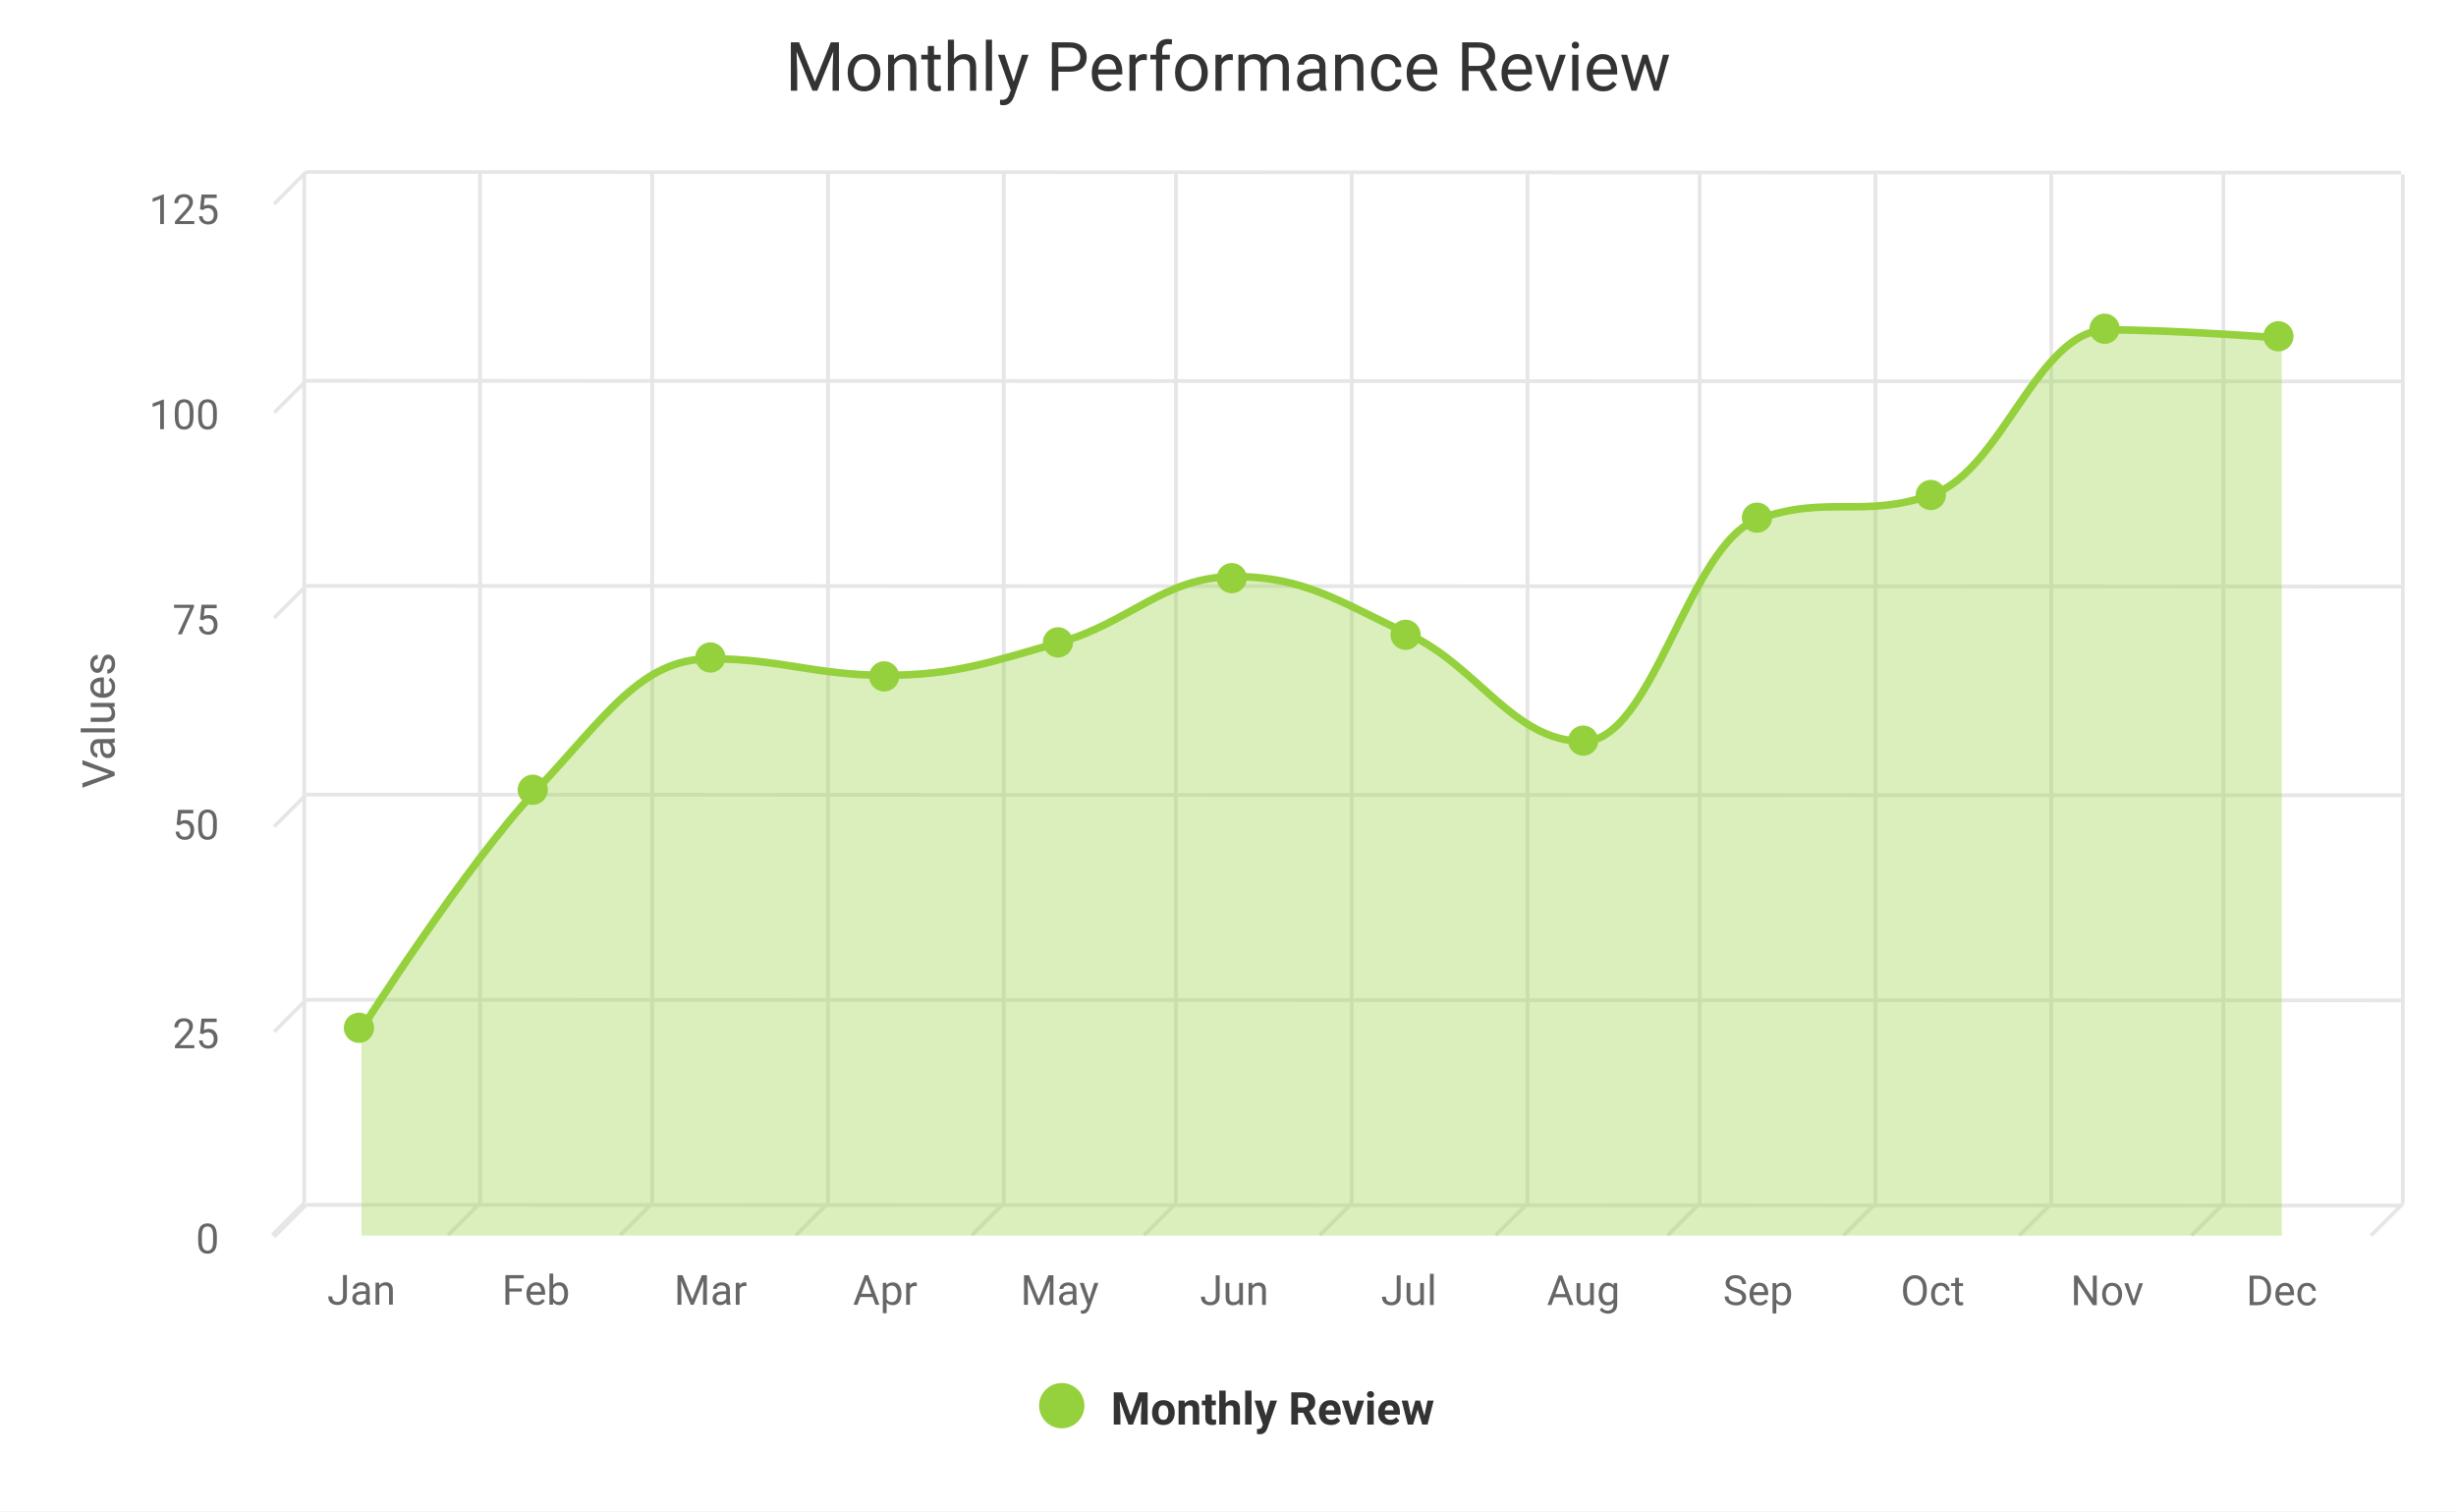
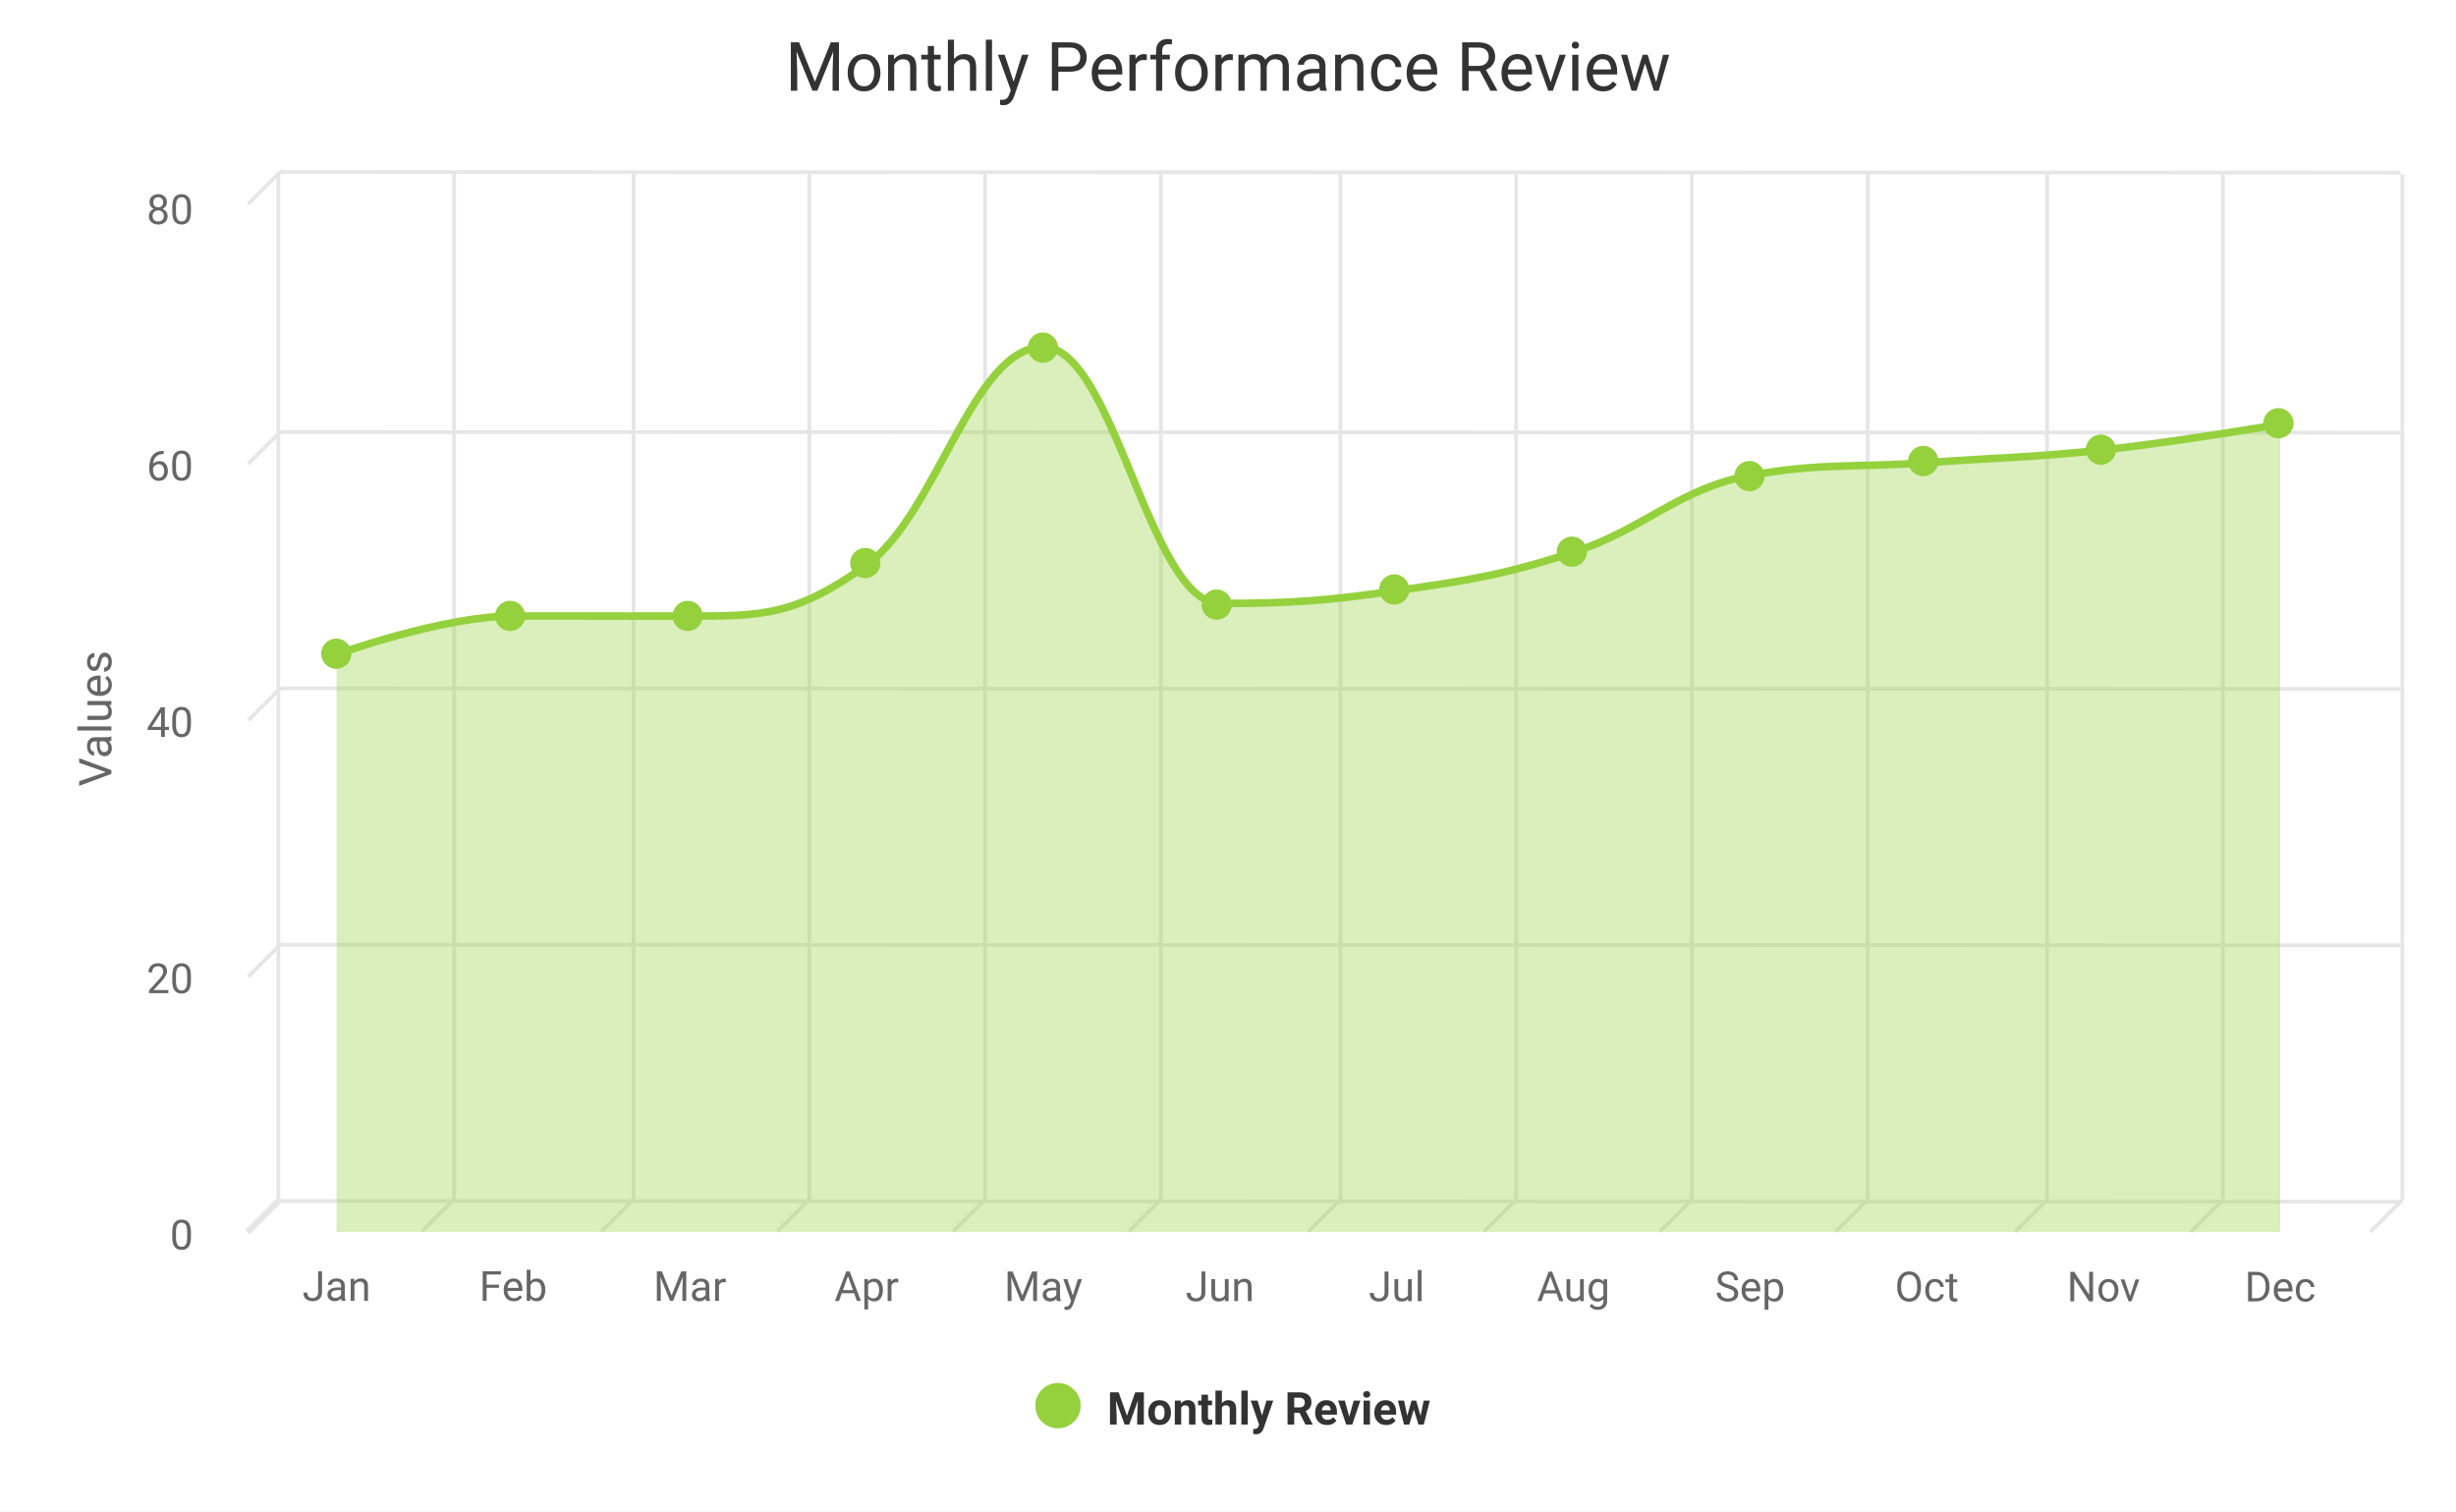
<svg xmlns="http://www.w3.org/2000/svg" version="1.1" class="highcharts-root" style="font-family: Roboto; font-size: 12px;" width="650" height="400" viewBox="0 0 650 400" aria-label="Interactive chart" aria-hidden="false">
  <defs aria-hidden="true">
-     <clipPath id="highcharts-kb8c72h-1403-">
+     <clipPath id="highcharts-o9u6zjk-2263-">
      <rect x="0" y="0" width="650" height="400" fill="none" />
    </clipPath>
-     <clipPath id="highcharts-kb8c72h-1416-">
+     <clipPath id="highcharts-o9u6zjk-2276-">
      <rect x="0" y="0" width="650" height="400" fill="none" />
    </clipPath>
  </defs>
  <rect fill="#ffffff" class="highcharts-background" x="0" y="0" width="650" height="400" rx="0" ry="0" aria-hidden="true" />
  <g stroke-linejoin="round" class="highcharts-3d-frame highcharts-3d-frame-bottom" data-z-index="-1000" aria-hidden="true">
-     <path fill="none" d="M 71.582 327.8 L 626.99 327.969 L 635.466 319.494 L 80.058 319.325 Z" visibility="hidden" />
-     <path fill="none" d="M 81.01 318.373 L 635.449 318.542 L 626.99 327 L 72.551 326.831 Z" />
-     <path fill="none" d="M 71.582 327.8 L 80.058 319.325 L 81.01 318.373 L 72.551 326.831 Z" visibility="hidden" />
-     <path fill="none" d="M 635.466 319.494 L 626.99 327.969 L 626.99 327 L 635.449 318.542 Z" />
-     <path fill="none" d="M 626.99 327.969 L 71.582 327.8 L 72.551 326.831 L 626.99 327 Z" />
-     <path fill="none" d="M 80.058 319.325 L 635.466 319.494 L 635.449 318.542 L 81.01 318.373 Z" visibility="hidden" />
+     <path fill="none" d="M 64.723 326.798 L 626.85 326.969 L 635.325 318.495 L 73.198 318.324 Z" visibility="hidden" />
+     <path fill="none" d="M 74.15 317.372 L 635.308 317.543 L 626.85 326 L 65.692 325.829 Z" />
+     <path fill="none" d="M 64.723 326.798 L 73.198 318.324 L 74.15 317.372 L 65.692 325.829 Z" visibility="hidden" />
+     <path fill="none" d="M 635.325 318.495 L 626.85 326.969 L 626.85 326 L 635.308 317.543 Z" />
+     <path fill="none" d="M 626.85 326.969 L 64.723 326.798 L 65.692 325.829 L 626.85 326 Z" />
+     <path fill="none" d="M 73.198 318.324 L 635.325 318.495 L 635.308 317.543 L 74.15 317.372 Z" visibility="hidden" />
  </g>
  <g stroke-linejoin="round" class="highcharts-3d-frame highcharts-3d-frame-left" data-z-index="-1000" aria-hidden="true">
-     <path fill="none" d="M 71.582 327.8 L 72.551 326.831 L 81.01 318.373 L 80.058 319.325 Z" visibility="hidden" />
-     <path fill="none" d="M 80.058 45.983 L 81.01 46 L 72.551 54.458 L 71.582 54.458 Z" />
-     <path fill="none" d="M 80.058 319.325 L 80.058 45.983 L 71.582 54.458 L 71.582 327.8 Z" visibility="hidden" />
-     <path fill="none" d="M 81.01 46 L 81.01 318.373 L 72.551 326.831 L 72.551 54.458 Z" />
-     <path fill="none" d="M 71.582 327.8 L 71.582 54.458 L 72.551 54.458 L 72.551 326.831 Z" />
-     <path fill="none" d="M 80.058 45.983 L 80.058 319.325 L 81.01 318.373 L 81.01 46 Z" visibility="hidden" />
+     <path fill="none" d="M 64.723 326.798 L 65.692 325.829 L 74.15 317.372 L 73.198 318.324 Z" visibility="hidden" />
+     <path fill="none" d="M 73.198 45.983 L 74.15 46 L 65.692 54.457 L 64.723 54.457 Z" />
+     <path fill="none" d="M 73.198 318.324 L 73.198 45.983 L 64.723 54.457 L 64.723 326.798 Z" visibility="hidden" />
+     <path fill="none" d="M 74.15 46 L 74.15 317.372 L 65.692 325.829 L 65.692 54.457 Z" />
+     <path fill="none" d="M 64.723 326.798 L 64.723 54.457 L 65.692 54.457 L 65.692 325.829 Z" />
+     <path fill="none" d="M 73.198 45.983 L 73.198 318.324 L 74.15 317.372 L 74.15 46 Z" visibility="hidden" />
  </g>
  <g stroke-linejoin="round" class="highcharts-3d-frame highcharts-3d-frame-back" data-z-index="-1000" aria-hidden="true">
-     <path fill="none" d="M 635.466 319.494 L 80.058 319.325 L 81.01 318.373 L 635.449 318.542 Z" visibility="hidden" />
-     <path fill="none" d="M 80.058 45.983 L 635.466 46.152 L 635.449 46.169 L 81.01 46 Z" />
-     <path fill="none" d="M 80.058 319.325 L 80.058 45.983 L 81.01 46 L 81.01 318.373 Z" visibility="hidden" />
-     <path fill="none" d="M 635.466 46.152 L 635.466 319.494 L 635.449 318.542 L 635.449 46.169 Z" />
-     <path fill="none" d="M 81.01 46 L 635.449 46.169 L 635.449 318.542 L 81.01 318.373 Z" />
-     <path fill="none" d="M 80.058 319.325 L 635.466 319.494 L 635.466 46.152 L 80.058 45.983 Z" visibility="hidden" />
+     <path fill="none" d="M 635.325 318.495 L 73.198 318.324 L 74.15 317.372 L 635.308 317.543 Z" visibility="hidden" />
+     <path fill="none" d="M 73.198 45.983 L 635.325 46.154 L 635.308 46.171 L 74.15 46 Z" />
+     <path fill="none" d="M 73.198 318.324 L 73.198 45.983 L 74.15 46 L 74.15 317.372 Z" visibility="hidden" />
+     <path fill="none" d="M 635.325 46.154 L 635.325 318.495 L 635.308 317.543 L 635.308 46.171 Z" />
+     <path fill="none" d="M 74.15 46 L 635.308 46.171 L 635.308 317.543 L 74.15 317.372 Z" />
+     <path fill="none" d="M 73.198 318.324 L 635.325 318.495 L 635.325 46.154 L 73.198 45.983 Z" visibility="hidden" />
  </g>
-   <rect fill="none" class="highcharts-plot-background" x="68" y="46" width="572" height="281" aria-hidden="true" />
+   <rect fill="none" class="highcharts-plot-background" x="61" y="46" width="579" height="280" aria-hidden="true" />
  <g class="highcharts-pane-group" data-z-index="0" aria-hidden="true" />
  <g class="highcharts-grid highcharts-xaxis-grid" data-z-index="1" aria-hidden="true">
-     <path fill="none" stroke="#e6e6e6" stroke-width="1" stroke-dasharray="none" data-z-index="1" class="highcharts-grid-line" d="M 127.052 46.014 L 127.052 318.387 M 118.593 326.845 L 127.052 318.387" opacity="1" />
-     <path fill="none" stroke="#e6e6e6" stroke-width="1" stroke-dasharray="none" data-z-index="1" class="highcharts-grid-line" d="M 172.609 46.028 L 172.609 318.401 M 164.15 326.859 L 172.609 318.401" opacity="1" />
-     <path fill="none" stroke="#e6e6e6" stroke-width="1" stroke-dasharray="none" data-z-index="1" class="highcharts-grid-line" d="M 219.135 46.042 L 219.135 318.415 M 210.676 326.873 L 219.135 318.415" opacity="1" />
-     <path fill="none" stroke="#e6e6e6" stroke-width="1" stroke-dasharray="none" data-z-index="1" class="highcharts-grid-line" d="M 265.662 46.056 L 265.662 318.429 M 257.202 326.887 L 265.662 318.429" opacity="1" />
-     <path fill="none" stroke="#e6e6e6" stroke-width="1" stroke-dasharray="none" data-z-index="1" class="highcharts-grid-line" d="M 311.219 46.07 L 311.219 318.443 M 302.759 326.901 L 311.219 318.443" opacity="1" />
-     <path fill="none" stroke="#e6e6e6" stroke-width="1" stroke-dasharray="none" data-z-index="1" class="highcharts-grid-line" d="M 357.745 46.084 L 357.745 318.457 M 349.286 326.915 L 357.745 318.457" opacity="1" />
-     <path fill="none" stroke="#e6e6e6" stroke-width="1" stroke-dasharray="none" data-z-index="1" class="highcharts-grid-line" d="M 404.271 46.098 L 404.271 318.471 M 395.812 326.93 L 404.271 318.471" opacity="1" />
-     <path fill="none" stroke="#e6e6e6" stroke-width="1" stroke-dasharray="none" data-z-index="1" class="highcharts-grid-line" d="M 449.828 46.112 L 449.828 318.485 M 441.369 326.943 L 449.828 318.485" opacity="1" />
-     <path fill="none" stroke="#e6e6e6" stroke-width="1" stroke-dasharray="none" data-z-index="1" class="highcharts-grid-line" d="M 496.355 46.127 L 496.355 318.499 M 487.895 326.958 L 496.355 318.499" opacity="1" />
-     <path fill="none" stroke="#e6e6e6" stroke-width="1" stroke-dasharray="none" data-z-index="1" class="highcharts-grid-line" d="M 542.881 46.141 L 542.881 318.514 M 534.422 326.972 L 542.881 318.514" opacity="1" />
-     <path fill="none" stroke="#e6e6e6" stroke-width="1" stroke-dasharray="none" data-z-index="1" class="highcharts-grid-line" d="M 588.438 46.155 L 588.438 318.527 M 579.979 326.986 L 588.438 318.527" opacity="1" />
-     <path fill="none" stroke="#e6e6e6" stroke-width="1" stroke-dasharray="none" data-z-index="1" class="highcharts-grid-line" d="M 635.934 46.169 L 635.934 318.542 M 627.474 327 L 635.934 318.542" opacity="1" />
-     <path fill="none" stroke="#e6e6e6" stroke-width="1" stroke-dasharray="none" data-z-index="1" class="highcharts-grid-line" d="M 80.526 46 L 80.526 318.373 M 72.066 326.831 L 80.526 318.373" opacity="1" />
+     <path fill="none" stroke="#e6e6e6" stroke-width="1" stroke-dasharray="none" data-z-index="1" class="highcharts-grid-line" d="M 120.187 46.014 L 120.187 317.386 M 111.728 325.843 L 120.187 317.386" opacity="1" />
+     <path fill="none" stroke="#e6e6e6" stroke-width="1" stroke-dasharray="none" data-z-index="1" class="highcharts-grid-line" d="M 167.677 46.028 L 167.677 317.4 M 159.218 325.858 L 167.677 317.4" opacity="1" />
+     <path fill="none" stroke="#e6e6e6" stroke-width="1" stroke-dasharray="none" data-z-index="1" class="highcharts-grid-line" d="M 214.197 46.043 L 214.197 317.414 M 205.739 325.872 L 214.197 317.414" opacity="1" />
+     <path fill="none" stroke="#e6e6e6" stroke-width="1" stroke-dasharray="none" data-z-index="1" class="highcharts-grid-line" d="M 260.718 46.057 L 260.718 317.429 M 252.26 325.886 L 260.718 317.429" opacity="1" />
+     <path fill="none" stroke="#e6e6e6" stroke-width="1" stroke-dasharray="none" data-z-index="1" class="highcharts-grid-line" d="M 307.239 46.071 L 307.239 317.443 M 298.781 325.9 L 307.239 317.443" opacity="1" />
+     <path fill="none" stroke="#e6e6e6" stroke-width="1" stroke-dasharray="none" data-z-index="1" class="highcharts-grid-line" d="M 354.729 46.085 L 354.729 317.457 M 346.271 325.915 L 354.729 317.457" opacity="1" />
+     <path fill="none" stroke="#e6e6e6" stroke-width="1" stroke-dasharray="none" data-z-index="1" class="highcharts-grid-line" d="M 401.25 46.1 L 401.25 317.471 M 392.792 325.929 L 401.25 317.471" opacity="1" />
+     <path fill="none" stroke="#e6e6e6" stroke-width="1" stroke-dasharray="none" data-z-index="1" class="highcharts-grid-line" d="M 447.771 46.114 L 447.771 317.486 M 439.312 325.943 L 447.771 317.486" opacity="1" />
+     <path fill="none" stroke="#e6e6e6" stroke-width="1" stroke-dasharray="none" data-z-index="1" class="highcharts-grid-line" d="M 494.292 46.128 L 494.292 317.5 M 485.833 325.957 L 494.292 317.5" opacity="1" />
+     <path fill="none" stroke="#e6e6e6" stroke-width="1" stroke-dasharray="none" data-z-index="1" class="highcharts-grid-line" d="M 541.782 46.142 L 541.782 317.514 M 533.323 325.972 L 541.782 317.514" opacity="1" />
+     <path fill="none" stroke="#e6e6e6" stroke-width="1" stroke-dasharray="none" data-z-index="1" class="highcharts-grid-line" d="M 588.303 46.157 L 588.303 317.528 M 579.844 325.986 L 588.303 317.528" opacity="1" />
+     <path fill="none" stroke="#e6e6e6" stroke-width="1" stroke-dasharray="none" data-z-index="1" class="highcharts-grid-line" d="M 635.793 46.171 L 635.793 317.543 M 627.334 326 L 635.793 317.543" opacity="1" />
+     <path fill="none" stroke="#e6e6e6" stroke-width="1" stroke-dasharray="none" data-z-index="1" class="highcharts-grid-line" d="M 73.666 46 L 73.666 317.372 M 65.207 325.829 L 73.666 317.372" opacity="1" />
  </g>
  <g class="highcharts-grid highcharts-zaxis-grid" data-z-index="1" aria-hidden="true" />
  <g class="highcharts-grid highcharts-yaxis-grid" data-z-index="1" aria-hidden="true">
-     <path fill="none" stroke="#e6e6e6" stroke-width="1" stroke-dasharray="none" data-z-index="1" class="highcharts-grid-line" d="M 81.01 318.857 L 635.449 319.026 M 72.551 327.316 L 81.01 318.857" opacity="1" />
-     <path fill="none" stroke="#e6e6e6" stroke-width="1" stroke-dasharray="none" data-z-index="1" class="highcharts-grid-line" d="M 81.01 264.577 L 635.449 264.746 M 72.551 273.035 L 81.01 264.577" opacity="1" />
-     <path fill="none" stroke="#e6e6e6" stroke-width="1" stroke-dasharray="none" data-z-index="1" class="highcharts-grid-line" d="M 81.01 210.296 L 635.449 210.465 M 72.551 218.754 L 81.01 210.296" opacity="1" />
-     <path fill="none" stroke="#e6e6e6" stroke-width="1" stroke-dasharray="none" data-z-index="1" class="highcharts-grid-line" d="M 81.01 155.046 L 635.449 155.215 M 72.551 163.504 L 81.01 155.046" opacity="1" />
-     <path fill="none" stroke="#e6e6e6" stroke-width="1" stroke-dasharray="none" data-z-index="1" class="highcharts-grid-line" d="M 81.01 100.765 L 635.449 100.934 M 72.551 109.224 L 81.01 100.765" opacity="1" />
-     <path fill="none" stroke="#e6e6e6" stroke-width="1" stroke-dasharray="none" data-z-index="1" class="highcharts-grid-line" d="M 81.01 45.515 L 635.449 45.684 M 72.551 53.974 L 81.01 45.515" opacity="1" />
+     <path fill="none" stroke="#e6e6e6" stroke-width="1" stroke-dasharray="none" data-z-index="1" class="highcharts-grid-line" d="M 74.15 317.856 L 635.308 318.027 M 65.692 326.314 L 74.15 317.856" opacity="1" />
+     <path fill="none" stroke="#e6e6e6" stroke-width="1" stroke-dasharray="none" data-z-index="1" class="highcharts-grid-line" d="M 74.15 250.013 L 635.308 250.184 M 65.692 258.471 L 74.15 250.013" opacity="1" />
+     <path fill="none" stroke="#e6e6e6" stroke-width="1" stroke-dasharray="none" data-z-index="1" class="highcharts-grid-line" d="M 74.15 182.17 L 635.308 182.341 M 65.692 190.628 L 74.15 182.17" opacity="1" />
+     <path fill="none" stroke="#e6e6e6" stroke-width="1" stroke-dasharray="none" data-z-index="1" class="highcharts-grid-line" d="M 74.15 114.328 L 635.308 114.498 M 65.692 122.785 L 74.15 114.328" opacity="1" />
+     <path fill="none" stroke="#e6e6e6" stroke-width="1" stroke-dasharray="none" data-z-index="1" class="highcharts-grid-line" d="M 74.15 45.515 L 635.308 45.686 M 65.692 53.973 L 74.15 45.515" opacity="1" />
  </g>
-   <rect fill="none" class="highcharts-plot-border" data-z-index="1" x="68" y="46" width="572" height="281" aria-hidden="true" />
+   <rect fill="none" class="highcharts-plot-border" data-z-index="1" x="61" y="46" width="579" height="280" aria-hidden="true" />
  <g class="highcharts-axis highcharts-xaxis" data-z-index="2" aria-hidden="true">
    <path fill="none" class="highcharts-axis-line" stroke="#ccd6eb" stroke-width="1" data-z-index="7" d="M 0 0" />
  </g>
  <g class="highcharts-axis highcharts-zaxis" data-z-index="2" aria-hidden="true">
    <path fill="none" class="highcharts-axis-line" data-z-index="7" d="M 0 0" />
  </g>
  <g class="highcharts-axis highcharts-yaxis" data-z-index="2" aria-hidden="true">
-     <text x="30.35" data-z-index="7" text-anchor="middle" transform="translate(0,0) rotate(270 30.34972 190.6447)" class="highcharts-axis-title" style="color: rgb(102, 102, 102); fill: rgb(102, 102, 102);" y="190.645" z="12.55">Values</text>
+     <text x="29.478" data-z-index="7" text-anchor="middle" transform="translate(0,0) rotate(270 29.47804 190.1432)" class="highcharts-axis-title" style="color: rgb(102, 102, 102); fill: rgb(102, 102, 102);" y="190.143" z="12.637">Values</text>
    <path fill="none" class="highcharts-axis-line" data-z-index="7" d="M 0 0" />
  </g>
  <g class="highcharts-series-group" data-z-index="3" aria-hidden="false">
-     <g class="highcharts-series highcharts-series-0 highcharts-areaspline-series" data-z-index="0.1" opacity="1" transform="translate(68,46) scale(1 1)" clip-path="url(#highcharts-kb8c72h-1416-)" aria-hidden="true">
-       <path fill="rgb(148,209,61)" fill-opacity="0.35" d="M 27.653 226.364 C 27.653 226.364 55.374 182.792 73.856 163.187 C 92.337 143.582 101.578 128.338 120.059 128.338 C 138.54 128.338 147.781 132.71 166.262 132.71 C 184.743 132.71 193.984 129.232 212.465 124.008 C 230.947 118.784 240.187 106.59 258.669 106.59 C 277.15 106.59 286.391 113.135 304.872 121.857 C 323.353 130.578 332.594 150.198 351.075 150.198 C 369.556 150.198 378.797 97.902 397.278 91.379 C 415.76 84.856 425 91.379 443.481 84.856 C 461.963 78.334 471.203 41.291 489.685 41.291 C 508.166 41.291 535.888 43.484 535.888 43.484 L 535.888 281 C 535.888 281 508.166 281 489.685 281 C 471.203 281 461.963 281 443.481 281 C 425 281 415.76 281 397.278 281 C 378.797 281 369.556 281 351.075 281 C 332.594 281 323.353 281 304.872 281 C 286.391 281 277.15 281 258.669 281 C 240.187 281 230.947 281 212.465 281 C 193.984 281 184.743 281 166.262 281 C 147.781 281 138.54 281 120.059 281 C 101.578 281 92.337 281 73.856 281 C 55.374 281 27.653 281 27.653 281 Z" class="highcharts-area" data-z-index="0" />
-       <path fill="none" d="M 27.653 226.364 C 27.653 226.364 55.374 182.792 73.856 163.187 C 92.337 143.582 101.578 128.338 120.059 128.338 C 138.54 128.338 147.781 132.71 166.262 132.71 C 184.743 132.71 193.984 129.232 212.465 124.008 C 230.947 118.784 240.187 106.59 258.669 106.59 C 277.15 106.59 286.391 113.135 304.872 121.857 C 323.353 130.578 332.594 150.198 351.075 150.198 C 369.556 150.198 378.797 97.902 397.278 91.379 C 415.76 84.856 425 91.379 443.481 84.856 C 461.963 78.334 471.203 41.291 489.685 41.291 C 508.166 41.291 535.888 43.484 535.888 43.484" class="highcharts-graph" data-z-index="1" stroke="#94d13d" stroke-width="2" stroke-linejoin="round" stroke-linecap="round" />
+     <g class="highcharts-series highcharts-series-0 highcharts-areaspline-series" data-z-index="0.1" opacity="1" transform="translate(61,46) scale(1 1)" clip-path="url(#highcharts-o9u6zjk-2276-)" aria-hidden="true">
+       <path fill="rgb(148,209,61)" fill-opacity="0.35" d="M 28.073 127.19 C 28.073 127.19 56.131 117.027 74.836 117.027 C 93.542 117.027 102.894 117.042 121.6 117.042 C 140.305 117.042 149.658 117.042 168.363 103.487 C 187.068 89.933 196.421 45.835 215.126 45.835 C 233.831 45.835 243.184 113.692 261.889 113.692 C 280.594 113.692 289.947 113.022 308.652 110.314 C 327.358 107.606 336.71 106.252 355.415 100.152 C 374.121 94.052 383.473 83.191 402.179 79.813 C 420.884 76.436 430.237 77.787 448.942 76.436 C 467.647 75.084 477 75.087 495.705 73.058 C 514.41 71.028 542.468 66.288 542.468 66.288 L 542.468 280 C 542.468 280 514.41 280 495.705 280 C 477 280 467.647 280 448.942 280 C 430.237 280 420.884 280 402.179 280 C 383.473 280 374.121 280 355.415 280 C 336.71 280 327.358 280 308.652 280 C 289.947 280 280.594 280 261.889 280 C 243.184 280 233.831 280 215.126 280 C 196.421 280 187.068 280 168.363 280 C 149.658 280 140.305 280 121.6 280 C 102.894 280 93.542 280 74.836 280 C 56.131 280 28.073 280 28.073 280 Z" class="highcharts-area" data-z-index="0" />
+       <path fill="none" d="M 28.073 127.19 C 28.073 127.19 56.131 117.027 74.836 117.027 C 93.542 117.027 102.894 117.042 121.6 117.042 C 140.305 117.042 149.658 117.042 168.363 103.487 C 187.068 89.933 196.421 45.835 215.126 45.835 C 233.831 45.835 243.184 113.692 261.889 113.692 C 280.594 113.692 289.947 113.022 308.652 110.314 C 327.358 107.606 336.71 106.252 355.415 100.152 C 374.121 94.052 383.473 83.191 402.179 79.813 C 420.884 76.436 430.237 77.787 448.942 76.436 C 467.647 75.084 477 75.087 495.705 73.058 C 514.41 71.028 542.468 66.288 542.468 66.288" class="highcharts-graph" data-z-index="1" stroke="#94d13d" stroke-width="2" stroke-linejoin="round" stroke-linecap="round" />
    </g>
-     <g class="highcharts-markers highcharts-series-0 highcharts-areaspline-series" data-z-index="0.1" opacity="1" transform="translate(68,46) scale(1 1)" clip-path="none" aria-hidden="false">
-       <path fill="#94d13d" d="M 27 230 A 4 4 0 1 1 27.004 230 Z" opacity="1" class="highcharts-point" tabindex="-1" role="img" aria-label="Jan, 25 units. Monthly Review." style="outline: none;" />
-       <path fill="#94d13d" d="M 73 167 A 4 4 0 1 1 73.004 167 Z" opacity="1" class="highcharts-point" tabindex="-1" role="img" aria-label="Feb, 54 units. Monthly Review." style="outline: none;" />
-       <path fill="#94d13d" d="M 120 132 A 4 4 0 1 1 120.004 132 Z" opacity="1" class="highcharts-point" tabindex="-1" role="img" aria-label="Mar, 70 units. Monthly Review." style="outline: none;" />
-       <path fill="#94d13d" d="M 166 137 A 4 4 0 1 1 166.004 137 Z" opacity="1" class="highcharts-point" tabindex="-1" role="img" aria-label="Apr, 68 units. Monthly Review." style="outline: none;" />
-       <path fill="#94d13d" d="M 212 128 A 4 4 0 1 1 212.004 128 Z" opacity="1" class="highcharts-point" tabindex="-1" role="img" aria-label="May, 72 units. Monthly Review." style="outline: none;" />
-       <path fill="#94d13d" d="M 258 111 A 4 4 0 1 1 258.004 111 Z" opacity="1" class="highcharts-point" tabindex="-1" role="img" aria-label="Jun, 80 units. Monthly Review." style="outline: none;" />
-       <path fill="#94d13d" d="M 304 126 A 4 4 0 1 1 304.004 126 Z" opacity="1" class="highcharts-point" tabindex="-1" role="img" aria-label="Jul, 73 units. Monthly Review." style="outline: none;" />
-       <path fill="#94d13d" d="M 351 154 A 4 4 0 1 1 351.004 154 Z" opacity="1" class="highcharts-point" tabindex="-1" role="img" aria-label="Aug, 60 units. Monthly Review." style="outline: none;" />
-       <path fill="#94d13d" d="M 397 95 A 4 4 0 1 1 397.004 95 Z" opacity="1" class="highcharts-point" tabindex="-1" role="img" aria-label="Sep, 87 units. Monthly Review." style="outline: none;" />
-       <path fill="#94d13d" d="M 443 89 A 4 4 0 1 1 443.004 89 Z" opacity="1" class="highcharts-point" tabindex="-1" role="img" aria-label="Oct, 90 units. Monthly Review." style="outline: none;" />
-       <path fill="#94d13d" d="M 489 45 A 4 4 0 1 1 489.004 45 Z" opacity="1" class="highcharts-point" tabindex="-1" role="img" aria-label="Nov, 110 units. Monthly Review." style="outline: none;" />
-       <path fill="#94d13d" d="M 535 47 A 4 4 0 1 1 535.004 47 Z" opacity="1" class="highcharts-point" tabindex="-1" role="img" aria-label="Dec, 109 units. Monthly Review." style="outline: none;" />
+     <g class="highcharts-markers highcharts-series-0 highcharts-areaspline-series" data-z-index="0.1" opacity="1" transform="translate(61,46) scale(1 1)" clip-path="none" aria-hidden="false">
+       <path fill="#94d13d" d="M 28 131 A 4 4 0 1 1 28.004 131 Z" opacity="1" class="highcharts-point" tabindex="-1" role="img" aria-label="Jan, 45 units. Monthly Review." style="outline: none;" />
+       <path fill="#94d13d" d="M 74 121 A 4 4 0 1 1 74.004 121 Z" opacity="1" class="highcharts-point" tabindex="-1" role="img" aria-label="Feb, 48 units. Monthly Review." style="outline: none;" />
+       <path fill="#94d13d" d="M 121 121 A 4 4 0 1 1 121.004 121 Z" opacity="1" class="highcharts-point" tabindex="-1" role="img" aria-label="Mar, 48 units. Monthly Review." style="outline: none;" />
+       <path fill="#94d13d" d="M 168 107 A 4 4 0 1 1 168.004 107 Z" opacity="1" class="highcharts-point" tabindex="-1" role="img" aria-label="Apr, 52 units. Monthly Review." style="outline: none;" />
+       <path fill="#94d13d" d="M 215 50 A 4 4 0 1 1 215.004 50 Z" opacity="1" class="highcharts-point" tabindex="-1" role="img" aria-label="May, 69 units. Monthly Review." style="outline: none;" />
+       <path fill="#94d13d" d="M 261 118 A 4 4 0 1 1 261.004 118 Z" opacity="1" class="highcharts-point" tabindex="-1" role="img" aria-label="Jun, 49 units. Monthly Review." style="outline: none;" />
+       <path fill="#94d13d" d="M 308 114 A 4 4 0 1 1 308.004 114 Z" opacity="1" class="highcharts-point" tabindex="-1" role="img" aria-label="Jul, 50 units. Monthly Review." style="outline: none;" />
+       <path fill="#94d13d" d="M 355 104 A 4 4 0 1 1 355.004 104 Z" opacity="1" class="highcharts-point" tabindex="-1" role="img" aria-label="Aug, 53 units. Monthly Review." style="outline: none;" />
+       <path fill="#94d13d" d="M 402 84 A 4 4 0 1 1 402.004 84 Z" opacity="1" class="highcharts-point" tabindex="-1" role="img" aria-label="Sep, 59 units. Monthly Review." style="outline: none;" />
+       <path fill="#94d13d" d="M 448 80 A 4 4 0 1 1 448.004 80 Z" opacity="1" class="highcharts-point" tabindex="-1" role="img" aria-label="Oct, 60 units. Monthly Review." style="outline: none;" />
+       <path fill="#94d13d" d="M 495 77 A 4 4 0 1 1 495.004 77 Z" opacity="1" class="highcharts-point" tabindex="-1" role="img" aria-label="Nov, 61 units. Monthly Review." style="outline: none;" />
+       <path fill="#94d13d" d="M 542 70 A 4 4 0 1 1 542.004 70 Z" opacity="1" class="highcharts-point" tabindex="-1" role="img" aria-label="Dec, 63 units. Monthly Review." style="outline: none;" />
    </g>
  </g>
  <text x="325" text-anchor="middle" class="highcharts-title" data-z-index="4" style="color: rgb(51, 51, 51); font-size: 18px; fill: rgb(51, 51, 51);" y="24" aria-hidden="true">Monthly Performance Review</text>
  <text x="325" text-anchor="middle" class="highcharts-subtitle" data-z-index="4" style="color: rgb(102, 102, 102); fill: rgb(102, 102, 102);" y="45" aria-hidden="true" />
  <text x="10" text-anchor="start" class="highcharts-caption" data-z-index="4" style="color: rgb(102, 102, 102); fill: rgb(102, 102, 102);" y="397" aria-hidden="true" />
-   <g class="highcharts-legend highcharts-no-tooltip" data-z-index="7" transform="translate(265,359)" aria-hidden="true">
-     <rect fill="none" class="highcharts-legend-box" rx="0" ry="0" x="0" y="0" width="120" height="26" />
+   <g class="highcharts-legend highcharts-no-tooltip" data-z-index="7" transform="translate(264,359)" aria-hidden="true">
+     <rect fill="none" class="highcharts-legend-box" rx="0" ry="0" x="0" y="0" width="121" height="26" />
    <g data-z-index="1">
      <g>
        <g class="highcharts-legend-item highcharts-areaspline-series highcharts-color-undefined highcharts-series-0" data-z-index="1" transform="translate(8,3)">
          <text x="21" text-anchor="start" data-z-index="2" y="15" style="color: rgb(51, 51, 51); cursor: pointer; font-size: 12px; font-weight: bold; fill: rgb(51, 51, 51);">Monthly Review</text>
          <rect x="2" y="4" width="12" height="12" fill="#94d13d" rx="6" ry="6" class="highcharts-point" data-z-index="3" />
        </g>
      </g>
    </g>
  </g>
  <g class="highcharts-axis-labels highcharts-xaxis-labels" data-z-index="7" aria-hidden="true">
-     <text x="95.653" text-anchor="middle" transform="translate(0,0)" style="color: rgb(102, 102, 102); cursor: default; font-size: 11px; fill: rgb(102, 102, 102);" y="345.258" z="14.524" opacity="1">Jan</text>
-     <text x="141.856" text-anchor="middle" transform="translate(0,0)" style="color: rgb(102, 102, 102); cursor: default; font-size: 11px; fill: rgb(102, 102, 102);" y="345.272" z="13.718" opacity="1">Feb</text>
-     <text x="188.059" text-anchor="middle" transform="translate(0,0)" style="color: rgb(102, 102, 102); cursor: default; font-size: 11px; fill: rgb(102, 102, 102);" y="345.286" z="12.912" opacity="1">Mar</text>
-     <text x="234.262" text-anchor="middle" transform="translate(0,0)" style="color: rgb(102, 102, 102); cursor: default; font-size: 11px; fill: rgb(102, 102, 102);" y="345.3" z="12.105" opacity="1">Apr</text>
-     <text x="280.465" text-anchor="middle" transform="translate(0,0)" style="color: rgb(102, 102, 102); cursor: default; font-size: 11px; fill: rgb(102, 102, 102);" y="345.314" z="11.299" opacity="1">May</text>
-     <text x="326.669" text-anchor="middle" transform="translate(0,0)" style="color: rgb(102, 102, 102); cursor: default; font-size: 11px; fill: rgb(102, 102, 102);" y="345.328" z="10.493" opacity="1">Jun</text>
-     <text x="372.872" text-anchor="middle" transform="translate(0,0)" style="color: rgb(102, 102, 102); cursor: default; font-size: 11px; fill: rgb(102, 102, 102);" y="345.342" z="9.686" opacity="1">Jul</text>
-     <text x="419.075" text-anchor="middle" transform="translate(0,0)" style="color: rgb(102, 102, 102); cursor: default; font-size: 11px; fill: rgb(102, 102, 102);" y="345.356" z="8.88" opacity="1">Aug</text>
-     <text x="465.278" text-anchor="middle" transform="translate(0,0)" style="color: rgb(102, 102, 102); cursor: default; font-size: 11px; fill: rgb(102, 102, 102);" y="345.37" z="8.074" opacity="1">Sep</text>
-     <text x="511.481" text-anchor="middle" transform="translate(0,0)" style="color: rgb(102, 102, 102); cursor: default; font-size: 11px; fill: rgb(102, 102, 102);" y="345.384" z="7.267" opacity="1">Oct</text>
-     <text x="557.685" text-anchor="middle" transform="translate(0,0)" style="color: rgb(102, 102, 102); cursor: default; font-size: 11px; fill: rgb(102, 102, 102);" y="345.398" z="6.461" opacity="1">Nov</text>
-     <text x="603.888" text-anchor="middle" transform="translate(0,0)" style="color: rgb(102, 102, 102); cursor: default; font-size: 11px; fill: rgb(102, 102, 102);" y="345.412" z="5.655" opacity="1">Dec</text>
+     <text x="89.073" style="color: rgb(102, 102, 102); cursor: default; font-size: 11px; fill: rgb(102, 102, 102);" text-anchor="middle" transform="translate(0,0)" y="344.253" z="14.598" opacity="1">Jan</text>
+     <text x="135.836" style="color: rgb(102, 102, 102); cursor: default; font-size: 11px; fill: rgb(102, 102, 102);" text-anchor="middle" transform="translate(0,0)" y="344.268" z="13.782" opacity="1">Feb</text>
+     <text x="182.6" style="color: rgb(102, 102, 102); cursor: default; font-size: 11px; fill: rgb(102, 102, 102);" text-anchor="middle" transform="translate(0,0)" y="344.282" z="12.966" opacity="1">Mar</text>
+     <text x="229.363" style="color: rgb(102, 102, 102); cursor: default; font-size: 11px; fill: rgb(102, 102, 102);" text-anchor="middle" transform="translate(0,0)" y="344.296" z="12.149" opacity="1">Apr</text>
+     <text x="276.126" style="color: rgb(102, 102, 102); cursor: default; font-size: 11px; fill: rgb(102, 102, 102);" text-anchor="middle" transform="translate(0,0)" y="344.31" z="11.333" opacity="1">May</text>
+     <text x="322.889" style="color: rgb(102, 102, 102); cursor: default; font-size: 11px; fill: rgb(102, 102, 102);" text-anchor="middle" transform="translate(0,0)" y="344.325" z="10.517" opacity="1">Jun</text>
+     <text x="369.652" style="color: rgb(102, 102, 102); cursor: default; font-size: 11px; fill: rgb(102, 102, 102);" text-anchor="middle" transform="translate(0,0)" y="344.339" z="9.701" opacity="1">Jul</text>
+     <text x="416.415" style="color: rgb(102, 102, 102); cursor: default; font-size: 11px; fill: rgb(102, 102, 102);" text-anchor="middle" transform="translate(0,0)" y="344.353" z="8.885" opacity="1">Aug</text>
+     <text x="463.179" style="color: rgb(102, 102, 102); cursor: default; font-size: 11px; fill: rgb(102, 102, 102);" text-anchor="middle" transform="translate(0,0)" y="344.367" z="8.069" opacity="1">Sep</text>
+     <text x="509.942" style="color: rgb(102, 102, 102); cursor: default; font-size: 11px; fill: rgb(102, 102, 102);" text-anchor="middle" transform="translate(0,0)" y="344.382" z="7.253" opacity="1">Oct</text>
+     <text x="556.705" style="color: rgb(102, 102, 102); cursor: default; font-size: 11px; fill: rgb(102, 102, 102);" text-anchor="middle" transform="translate(0,0)" y="344.396" z="6.437" opacity="1">Nov</text>
+     <text x="603.468" style="color: rgb(102, 102, 102); cursor: default; font-size: 11px; fill: rgb(102, 102, 102);" text-anchor="middle" transform="translate(0,0)" y="344.41" z="5.62" opacity="1">Dec</text>
  </g>
  <g class="highcharts-axis-labels highcharts-zaxis-labels" data-z-index="7" aria-hidden="true" />
  <g class="highcharts-axis-labels highcharts-yaxis-labels" data-z-index="7" aria-hidden="true">
-     <text x="58.009" text-anchor="end" transform="translate(0,0)" style="color: rgb(102, 102, 102); cursor: default; font-size: 11px; fill: rgb(102, 102, 102);" y="331.678" z="15.012" opacity="1">0</text>
-     <text x="58.009" text-anchor="end" transform="translate(0,0)" style="color: rgb(102, 102, 102); cursor: default; font-size: 11px; fill: rgb(102, 102, 102);" y="277.397" z="14.065" opacity="1">25</text>
-     <text x="58.009" text-anchor="end" transform="translate(0,0)" style="color: rgb(102, 102, 102); cursor: default; font-size: 11px; fill: rgb(102, 102, 102);" y="222.147" z="13.1" opacity="1">50</text>
-     <text x="58.009" text-anchor="end" transform="translate(0,0)" style="color: rgb(102, 102, 102); cursor: default; font-size: 11px; fill: rgb(102, 102, 102);" y="167.866" z="12.153" opacity="1">75</text>
-     <text x="58.009" text-anchor="end" transform="translate(0,0)" style="color: rgb(102, 102, 102); cursor: default; font-size: 11px; fill: rgb(102, 102, 102);" y="113.585" z="11.205" opacity="1">100</text>
-     <text x="58.009" text-anchor="end" transform="translate(0,0)" style="color: rgb(102, 102, 102); cursor: default; font-size: 11px; fill: rgb(102, 102, 102);" y="59.305" z="10.258" opacity="1">125</text>
+     <text x="51.152" style="color: rgb(102, 102, 102); cursor: default; font-size: 11px; fill: rgb(102, 102, 102);" text-anchor="end" transform="translate(0,0)" y="330.675" z="15.09" opacity="1">0</text>
+     <text x="51.152" style="color: rgb(102, 102, 102); cursor: default; font-size: 11px; fill: rgb(102, 102, 102);" text-anchor="end" transform="translate(0,0)" y="262.832" z="13.906" opacity="1">20</text>
+     <text x="51.152" text-anchor="end" transform="translate(0,0)" style="color: rgb(102, 102, 102); cursor: default; font-size: 11px; fill: rgb(102, 102, 102);" y="194.989" z="12.722" opacity="1">40</text>
+     <text x="51.152" text-anchor="end" transform="translate(0,0)" style="color: rgb(102, 102, 102); cursor: default; font-size: 11px; fill: rgb(102, 102, 102);" y="127.146" z="11.538" opacity="1">60</text>
+     <text x="51.152" text-anchor="end" transform="translate(0,0)" style="color: rgb(102, 102, 102); cursor: default; font-size: 11px; fill: rgb(102, 102, 102);" y="59.303" z="10.354" opacity="1">80</text>
  </g>
  <g stroke-linejoin="round" class="highcharts-3d-frame highcharts-3d-frame-top" data-z-index="1000" aria-hidden="true">
-     <path fill="none" d="M 80.058 45.983 L 635.466 46.152 L 626.99 54.627 L 71.582 54.458 Z" visibility="hidden" />
-     <path fill="none" d="M 72.551 54.458 L 626.99 54.627 L 635.449 46.169 L 81.01 46 Z" visibility="hidden" />
-     <path fill="none" d="M 80.058 45.983 L 71.582 54.458 L 72.551 54.458 L 81.01 46 Z" visibility="hidden" />
-     <path fill="none" d="M 626.99 54.627 L 635.466 46.152 L 635.449 46.169 L 626.99 54.627 Z" visibility="hidden" />
-     <path fill="none" d="M 71.582 54.458 L 626.99 54.627 L 626.99 54.627 L 72.551 54.458 Z" visibility="hidden" />
-     <path fill="none" d="M 635.466 46.152 L 80.058 45.983 L 81.01 46 L 635.449 46.169 Z" visibility="hidden" />
+     <path fill="none" d="M 73.198 45.983 L 635.325 46.154 L 626.85 54.628 L 64.723 54.457 Z" visibility="hidden" />
+     <path fill="none" d="M 65.692 54.457 L 626.85 54.628 L 635.308 46.171 L 74.15 46 Z" visibility="hidden" />
+     <path fill="none" d="M 73.198 45.983 L 64.723 54.457 L 65.692 54.457 L 74.15 46 Z" visibility="hidden" />
+     <path fill="none" d="M 626.85 54.628 L 635.325 46.154 L 635.308 46.171 L 626.85 54.628 Z" visibility="hidden" />
+     <path fill="none" d="M 64.723 54.457 L 626.85 54.628 L 626.85 54.628 L 65.692 54.457 Z" visibility="hidden" />
+     <path fill="none" d="M 635.325 46.154 L 73.198 45.983 L 74.15 46 L 635.308 46.171 Z" visibility="hidden" />
  </g>
  <g stroke-linejoin="round" class="highcharts-3d-frame highcharts-3d-frame-right" data-z-index="1000" aria-hidden="true">
-     <path fill="none" d="M 635.466 319.494 L 635.449 318.542 L 626.99 327 L 626.99 327.969 Z" visibility="hidden" />
-     <path fill="none" d="M 626.99 54.627 L 626.99 54.627 L 635.449 46.169 L 635.466 46.152 Z" visibility="hidden" />
-     <path fill="none" d="M 626.99 54.627 L 626.99 327 L 635.449 318.542 L 635.449 46.169 Z" visibility="hidden" />
-     <path fill="none" d="M 626.99 327.969 L 626.99 54.627 L 635.466 46.152 L 635.466 319.494 Z" visibility="hidden" />
-     <path fill="none" d="M 626.99 54.627 L 626.99 327.969 L 626.99 327 L 626.99 54.627 Z" visibility="hidden" />
-     <path fill="none" d="M 635.466 319.494 L 635.466 46.152 L 635.449 46.169 L 635.449 318.542 Z" visibility="hidden" />
+     <path fill="none" d="M 635.325 318.495 L 635.308 317.543 L 626.85 326 L 626.85 326.969 Z" visibility="hidden" />
+     <path fill="none" d="M 626.85 54.628 L 626.85 54.628 L 635.308 46.171 L 635.325 46.154 Z" visibility="hidden" />
+     <path fill="none" d="M 626.85 54.628 L 626.85 326 L 635.308 317.543 L 635.308 46.171 Z" visibility="hidden" />
+     <path fill="none" d="M 626.85 326.969 L 626.85 54.628 L 635.325 46.154 L 635.325 318.495 Z" visibility="hidden" />
+     <path fill="none" d="M 626.85 54.628 L 626.85 326.969 L 626.85 326 L 626.85 54.628 Z" visibility="hidden" />
+     <path fill="none" d="M 635.325 318.495 L 635.325 46.154 L 635.308 46.171 L 635.308 317.543 Z" visibility="hidden" />
  </g>
  <g stroke-linejoin="round" class="highcharts-3d-frame highcharts-3d-frame-front" data-z-index="1000" aria-hidden="true">
-     <path fill="none" d="M 71.582 327.8 L 626.99 327.969 L 626.99 327 L 72.551 326.831 Z" visibility="hidden" />
-     <path fill="none" d="M 626.99 54.627 L 71.582 54.458 L 72.551 54.458 L 626.99 54.627 Z" visibility="hidden" />
-     <path fill="none" d="M 71.582 54.458 L 71.582 327.8 L 72.551 326.831 L 72.551 54.458 Z" visibility="hidden" />
-     <path fill="none" d="M 626.99 327.969 L 626.99 54.627 L 626.99 54.627 L 626.99 327 Z" visibility="hidden" />
-     <path fill="none" d="M 626.99 54.627 L 72.551 54.458 L 72.551 326.831 L 626.99 327 Z" visibility="hidden" />
-     <path fill="none" d="M 626.99 327.969 L 71.582 327.8 L 71.582 54.458 L 626.99 54.627 Z" visibility="hidden" />
+     <path fill="none" d="M 64.723 326.798 L 626.85 326.969 L 626.85 326 L 65.692 325.829 Z" visibility="hidden" />
+     <path fill="none" d="M 626.85 54.628 L 64.723 54.457 L 65.692 54.457 L 626.85 54.628 Z" visibility="hidden" />
+     <path fill="none" d="M 64.723 54.457 L 64.723 326.798 L 65.692 325.829 L 65.692 54.457 Z" visibility="hidden" />
+     <path fill="none" d="M 626.85 326.969 L 626.85 54.628 L 626.85 54.628 L 626.85 326 Z" visibility="hidden" />
+     <path fill="none" d="M 626.85 54.628 L 65.692 54.457 L 65.692 325.829 L 626.85 326 Z" visibility="hidden" />
+     <path fill="none" d="M 626.85 326.969 L 64.723 326.798 L 64.723 54.457 L 626.85 54.628 Z" visibility="hidden" />
  </g>
</svg>
